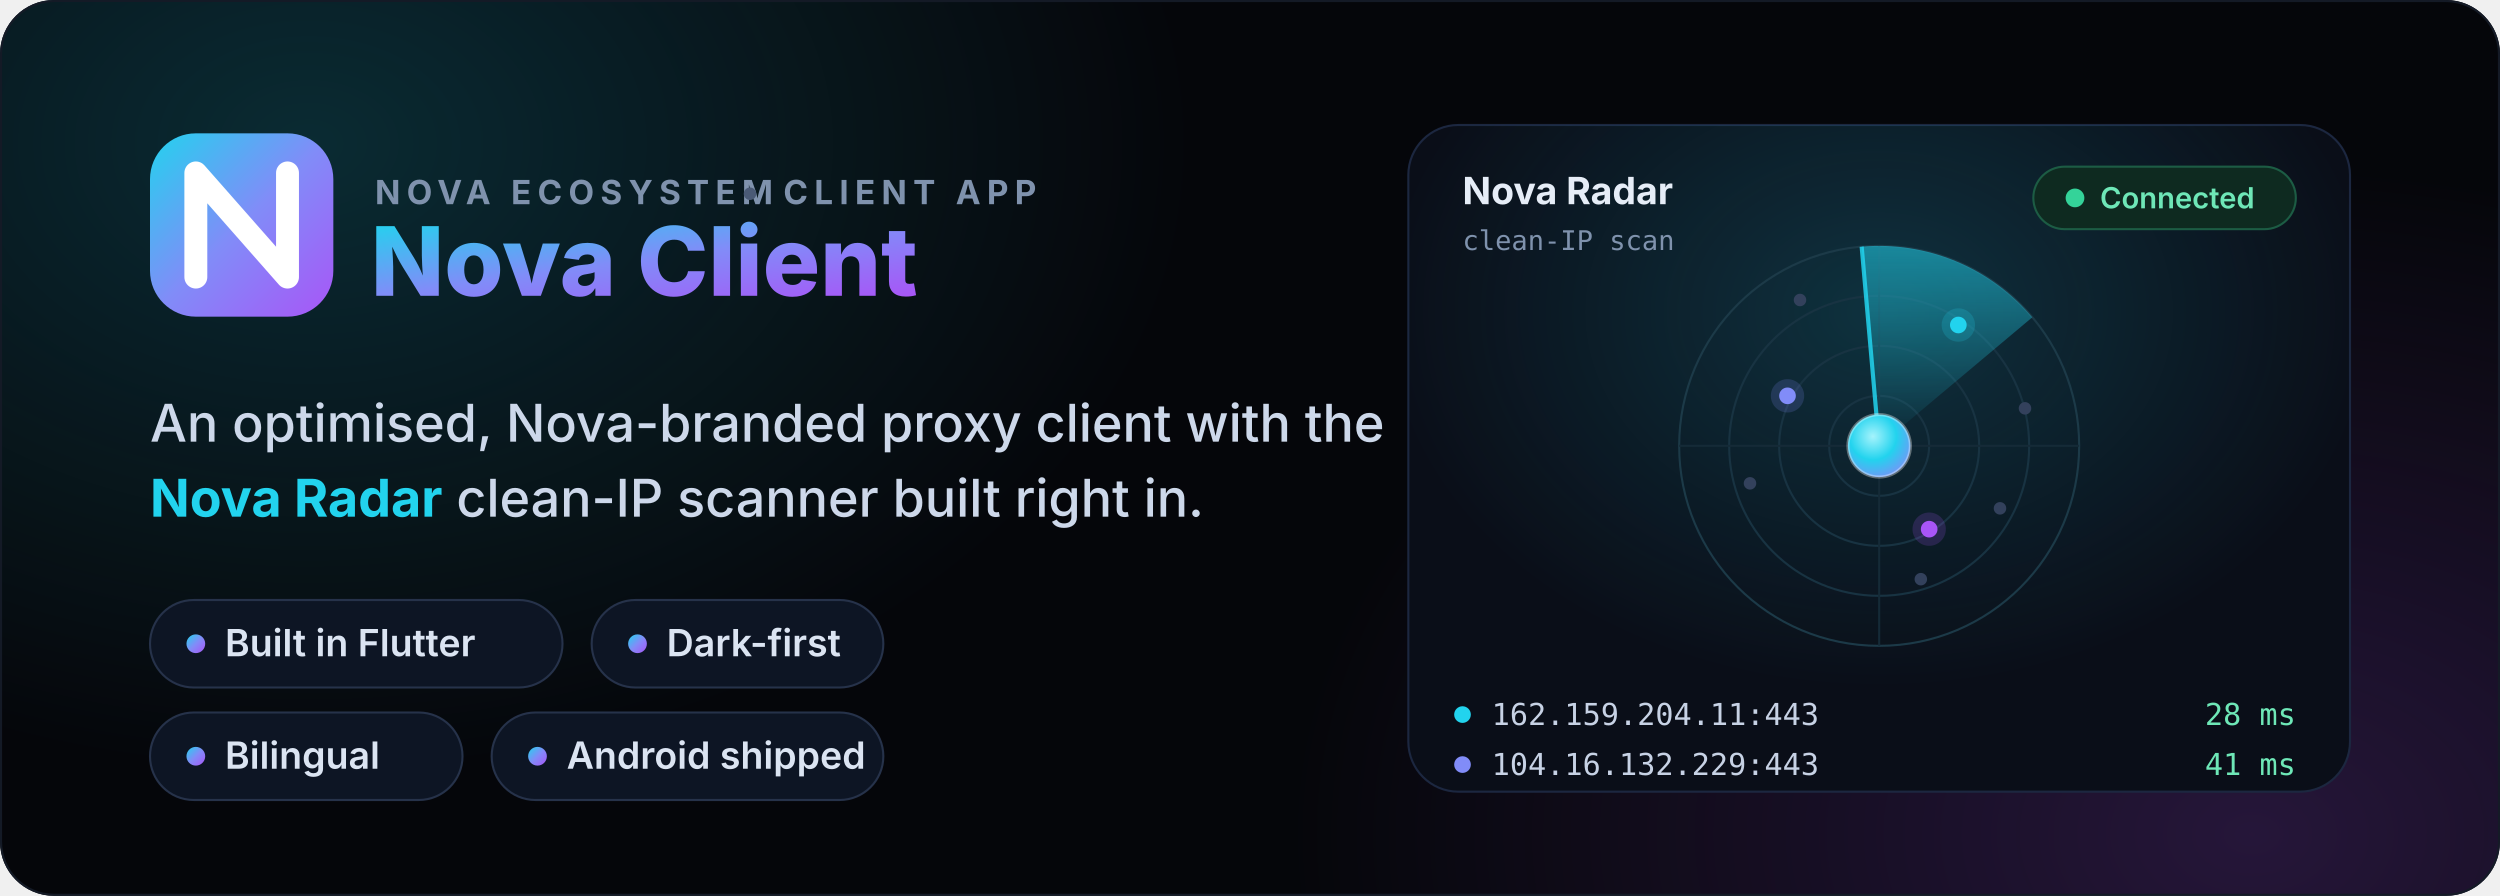
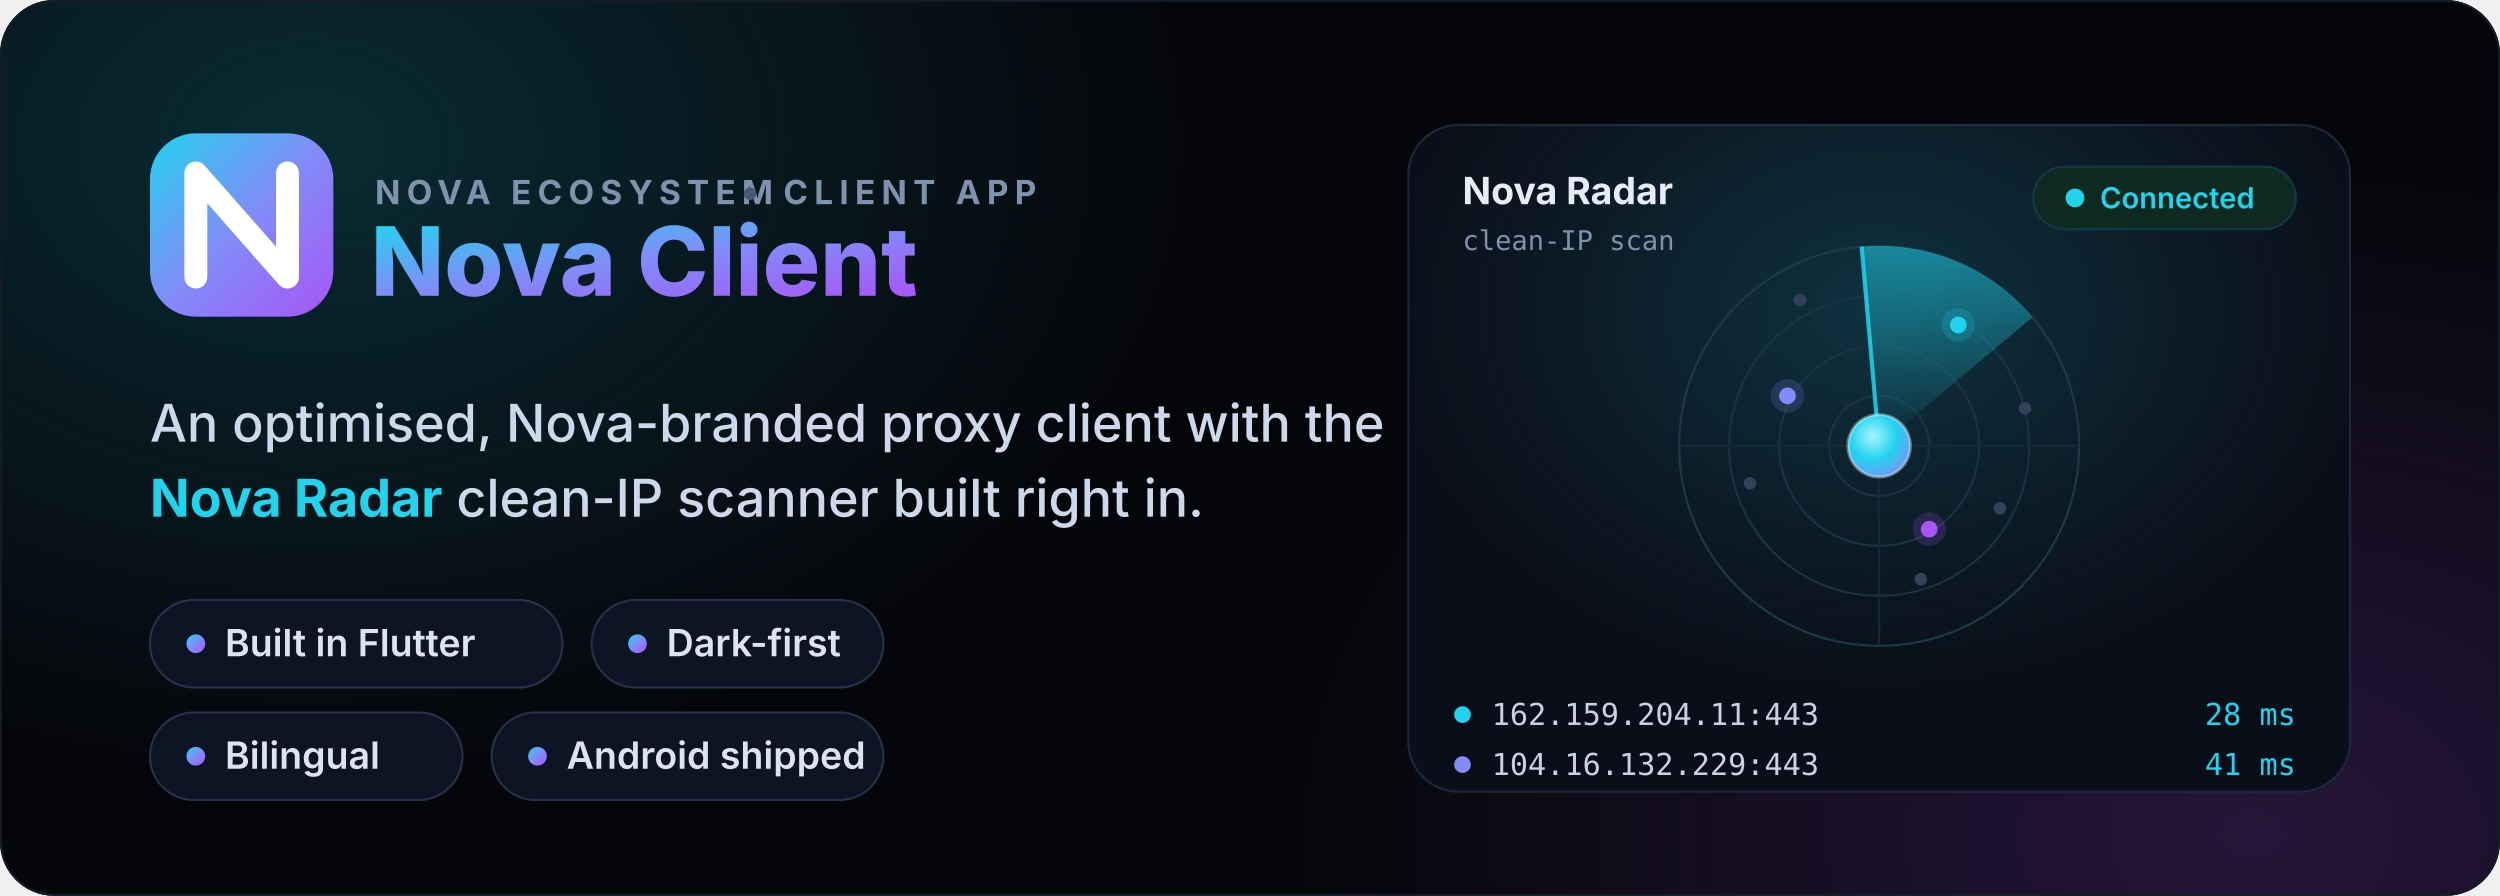
<svg xmlns="http://www.w3.org/2000/svg" width="1200" height="430" viewBox="0 0 1200 430" role="img" aria-labelledby="t d">
  <defs>
    <linearGradient id="nova" x1="0" y1="0" x2="1" y2="1">
      <stop offset="0" stop-color="#22d3ee" />
      <stop offset="0.5" stop-color="#818cf8" />
      <stop offset="1" stop-color="#a855f7" />
    </linearGradient>
    <linearGradient id="sweep" x1="0" y1="0" x2="0" y2="1">
      <stop offset="0" stop-color="#22d3ee" stop-opacity="0.55" />
      <stop offset="1" stop-color="#22d3ee" stop-opacity="0" />
    </linearGradient>
    <radialGradient id="glowC" cx="0.5" cy="0.5" r="0.5">
      <stop offset="0" stop-color="#22d3ee" stop-opacity="0.18" />
      <stop offset="1" stop-color="#22d3ee" stop-opacity="0" />
    </radialGradient>
    <radialGradient id="glowV" cx="0.5" cy="0.5" r="0.5">
      <stop offset="0" stop-color="#a855f7" stop-opacity="0.20" />
      <stop offset="1" stop-color="#a855f7" stop-opacity="0" />
    </radialGradient>
    <radialGradient id="orb" cx="0.4" cy="0.35" r="0.75">
      <stop offset="0" stop-color="#a5f3fc" />
      <stop offset="0.5" stop-color="#22d3ee" />
      <stop offset="1" stop-color="#818cf8" />
    </radialGradient>
    <clipPath id="card">
      <rect x="676" y="60" width="452" height="320" rx="24" />
    </clipPath>
    <clipPath id="frame">
      <rect width="1200" height="430" rx="26" />
    </clipPath>
  </defs>
  <rect width="1200" height="430" rx="26" fill="#05060a" />
  <g clip-path="url(#frame)">
    <ellipse cx="150" cy="70" rx="420" ry="300" fill="url(#glowC)" />
    <ellipse cx="1080" cy="400" rx="460" ry="320" fill="url(#glowV)" />
  </g>
  <rect x="0.5" y="0.5" width="1199" height="429" rx="25.5" fill="none" stroke="#141a26" />
  <rect x="72" y="64" width="88" height="88" rx="22" fill="url(#nova)" />
  <path d="M94 133 L94 83 L138 133 L138 83" fill="none" stroke="#ffffff" stroke-width="11" stroke-linecap="round" stroke-linejoin="round" />
  <text x="180" y="98" font-family="-apple-system,BlinkMacSystemFont,Segoe UI,sans-serif" font-size="16" font-weight="700" letter-spacing="3" fill="#7f92ad">NOVA ECOSYSTEM</text>
  <circle cx="360" cy="93" r="3" fill="#4a5a76" />
  <text x="376" y="98" font-family="-apple-system,BlinkMacSystemFont,Segoe UI,sans-serif" font-size="16" font-weight="700" letter-spacing="3" fill="#7f92ad">CLIENT APP</text>
  <text x="178" y="142" font-family="-apple-system,BlinkMacSystemFont,Segoe UI,sans-serif" font-size="46" font-weight="800" fill="url(#nova)">Nova Client</text>
  <text x="72" y="212" font-family="-apple-system,BlinkMacSystemFont,Segoe UI,sans-serif" font-size="25" font-weight="500" fill="#cdd8ea">An optimised, Nova-branded proxy client with the</text>
  <text x="72" y="248" font-family="-apple-system,BlinkMacSystemFont,Segoe UI,sans-serif" font-size="25" font-weight="500" fill="#cdd8ea">
    <tspan font-weight="700" fill="#22d3ee">Nova Radar</tspan> clean-IP scanner built right in.</text>
  <g font-family="-apple-system,BlinkMacSystemFont,Segoe UI,sans-serif" font-size="18" font-weight="600">
    <g>
      <rect x="72" y="288" width="198" height="42" rx="21" fill="#0d1524" stroke="#26324a" />
      <circle cx="94" cy="309" r="4.5" fill="url(#nova)" />
      <text x="108" y="315" fill="#dbe4f2">Built in Flutter</text>
    </g>
    <g>
      <rect x="284" y="288" width="140" height="42" rx="21" fill="#0d1524" stroke="#26324a" />
      <circle cx="306" cy="309" r="4.5" fill="url(#nova)" />
      <text x="320" y="315" fill="#dbe4f2">Dark-first</text>
    </g>
    <g>
      <rect x="72" y="342" width="150" height="42" rx="21" fill="#0d1524" stroke="#26324a" />
      <circle cx="94" cy="363" r="4.5" fill="url(#nova)" />
      <text x="108" y="369" fill="#dbe4f2">Bilingual</text>
    </g>
    <g>
      <rect x="236" y="342" width="188" height="42" rx="21" fill="#0d1524" stroke="#26324a" />
      <circle cx="258" cy="363" r="4.5" fill="url(#nova)" />
      <text x="272" y="369" fill="#dbe4f2">Android shipped</text>
    </g>
  </g>
  <rect x="676" y="60" width="452" height="320" rx="24" fill="#0a0e18" stroke="#1c2740" />
  <g clip-path="url(#card)">
    <ellipse cx="902" cy="150" rx="240" ry="180" fill="url(#glowC)" />
  </g>
  <text x="702" y="98" font-family="-apple-system,BlinkMacSystemFont,Segoe UI,sans-serif" font-size="18" font-weight="700" fill="#e6edf7">Nova Radar</text>
  <text x="702" y="120" font-family="ui-monospace,SFMono-Regular,Menlo,monospace" font-size="13" fill="#7f92ad">clean-IP scan</text>
-   <rect x="976" y="80" width="126" height="30" rx="15" fill="#0e2a20" stroke="#1c5c44" />
-   <circle cx="996" cy="95" r="4.5" fill="#34d399" />
-   <text x="1008" y="100" font-family="-apple-system,BlinkMacSystemFont,Segoe UI,sans-serif" font-size="14" font-weight="600" fill="#6ee7b7">Connected</text>
+   <rect x="976" y="80" width="126" height="30" rx="15" fill="#0e2a20" stroke="#0e3a44" />
+   <circle cx="996" cy="95" r="4.5" fill="#22d3ee" />
+   <text x="1008" y="100" font-family="-apple-system,BlinkMacSystemFont,Segoe UI,sans-serif" font-size="14" font-weight="600" fill="#22d3ee">Connected</text>
  <g transform="translate(902 214)">
    <circle r="96" fill="none" stroke="#1c3a48" stroke-width="1" />
    <circle r="72" fill="none" stroke="#183342" stroke-width="1" />
    <circle r="48" fill="none" stroke="#183342" stroke-width="1" />
    <circle r="24" fill="none" stroke="#183342" stroke-width="1" />
    <line x1="-96" y1="0" x2="96" y2="0" stroke="#152a37" stroke-width="1" />
    <line x1="0" y1="-96" x2="0" y2="96" stroke="#152a37" stroke-width="1" />
    <path d="M0 0 L-8.4 -95.6 A96 96 0 0 1 73.5 -61.7 Z" fill="url(#sweep)" />
    <line x1="0" y1="0" x2="-8.4" y2="-95.6" stroke="#22d3ee" stroke-width="2" stroke-opacity="0.85" />
    <circle cx="-38" cy="-70" r="3" fill="#33415c" />
    <circle cx="58" cy="30" r="3" fill="#33415c" />
    <circle cx="-62" cy="18" r="3" fill="#33415c" />
    <circle cx="20" cy="64" r="3" fill="#33415c" />
    <circle cx="70" cy="-18" r="3" fill="#33415c" />
    <circle cx="38" cy="-58" r="8" fill="#22d3ee" opacity="0.18" />
    <circle cx="38" cy="-58" r="4" fill="#22d3ee" />
    <circle cx="-44" cy="-24" r="8" fill="#818cf8" opacity="0.18" />
    <circle cx="-44" cy="-24" r="4" fill="#818cf8" />
    <circle cx="24" cy="40" r="8" fill="#a855f7" opacity="0.18" />
    <circle cx="24" cy="40" r="4" fill="#a855f7" />
    <circle r="15" fill="url(#orb)" />
    <circle r="15" fill="none" stroke="#ffffff" stroke-opacity="0.35" stroke-width="1.5" />
  </g>
  <g font-family="ui-monospace,SFMono-Regular,Menlo,monospace" font-size="14.5">
    <circle cx="702" cy="343" r="4" fill="#22d3ee" />
    <text x="716" y="348" fill="#c7d2e5">162.159.204.11:443</text>
-     <text x="1102" y="348" text-anchor="end" fill="#6ee7b7">28 ms</text>
+     <text x="1102" y="348" text-anchor="end" fill="#22d3ee">28 ms</text>
    <circle cx="702" cy="367" r="4" fill="#818cf8" />
    <text x="716" y="372" fill="#c7d2e5">104.16.132.229:443</text>
-     <text x="1102" y="372" text-anchor="end" fill="#6ee7b7">41 ms</text>
+     <text x="1102" y="372" text-anchor="end" fill="#22d3ee">41 ms</text>
  </g>
</svg>
